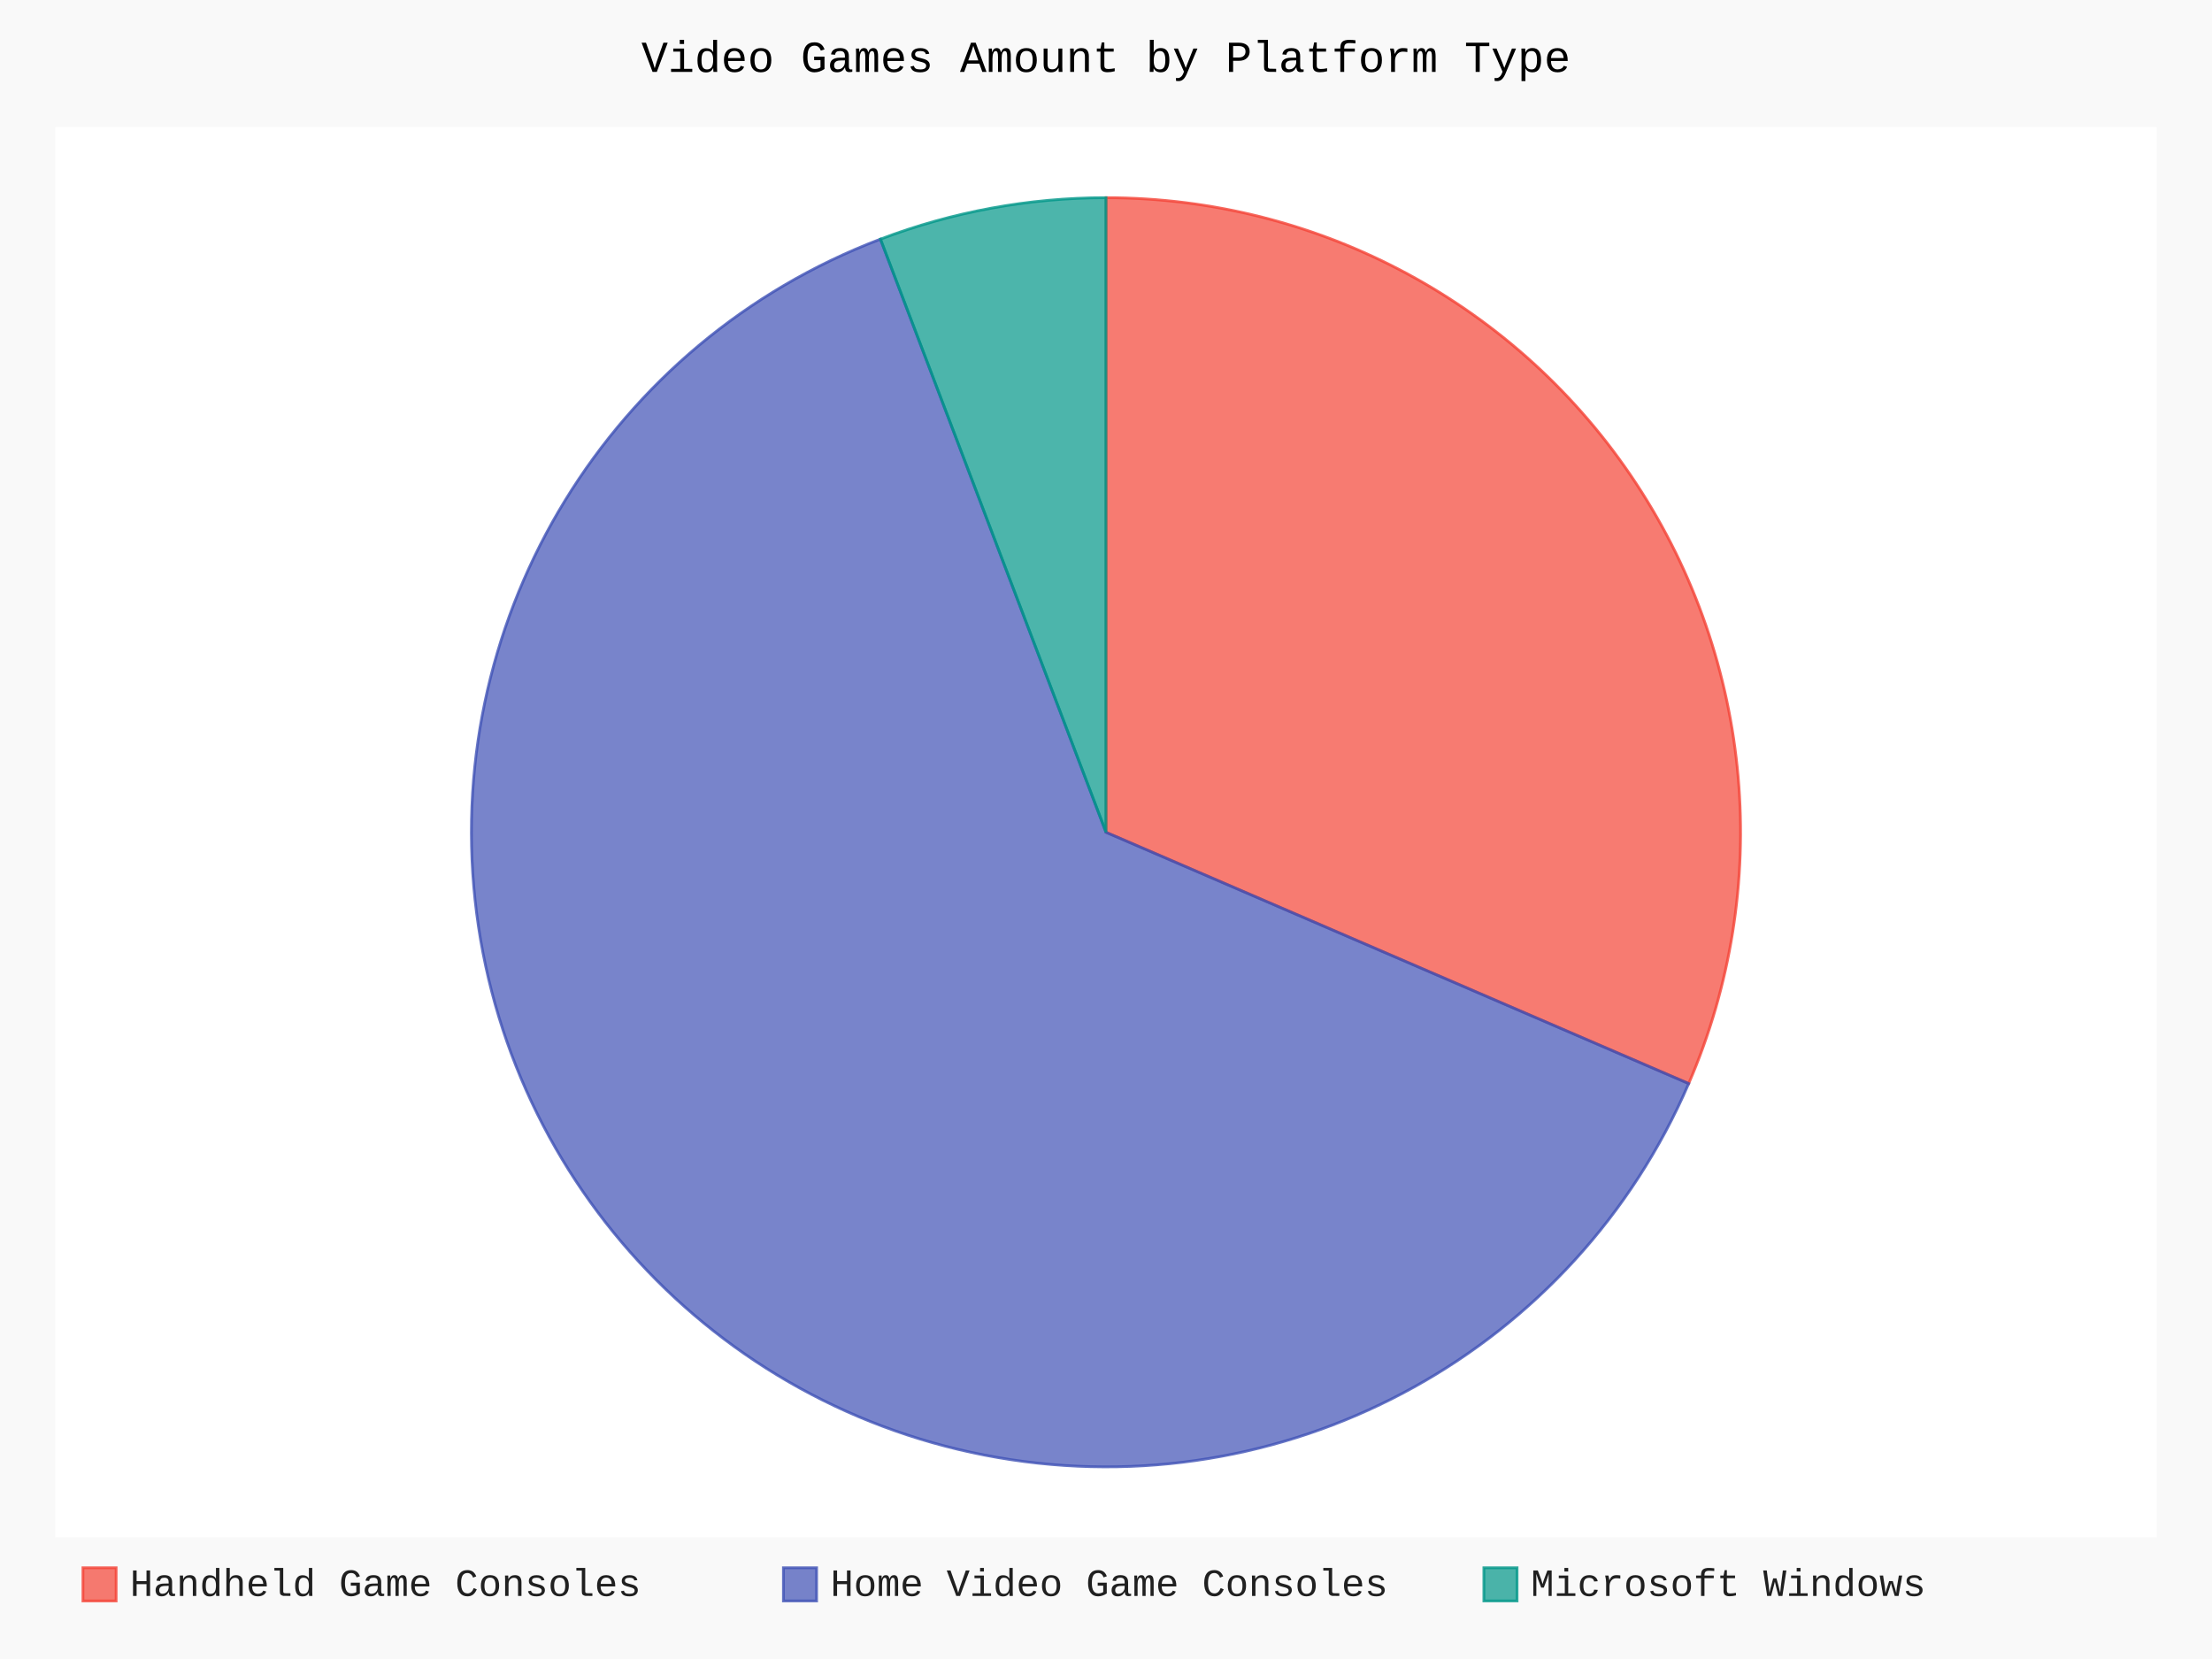
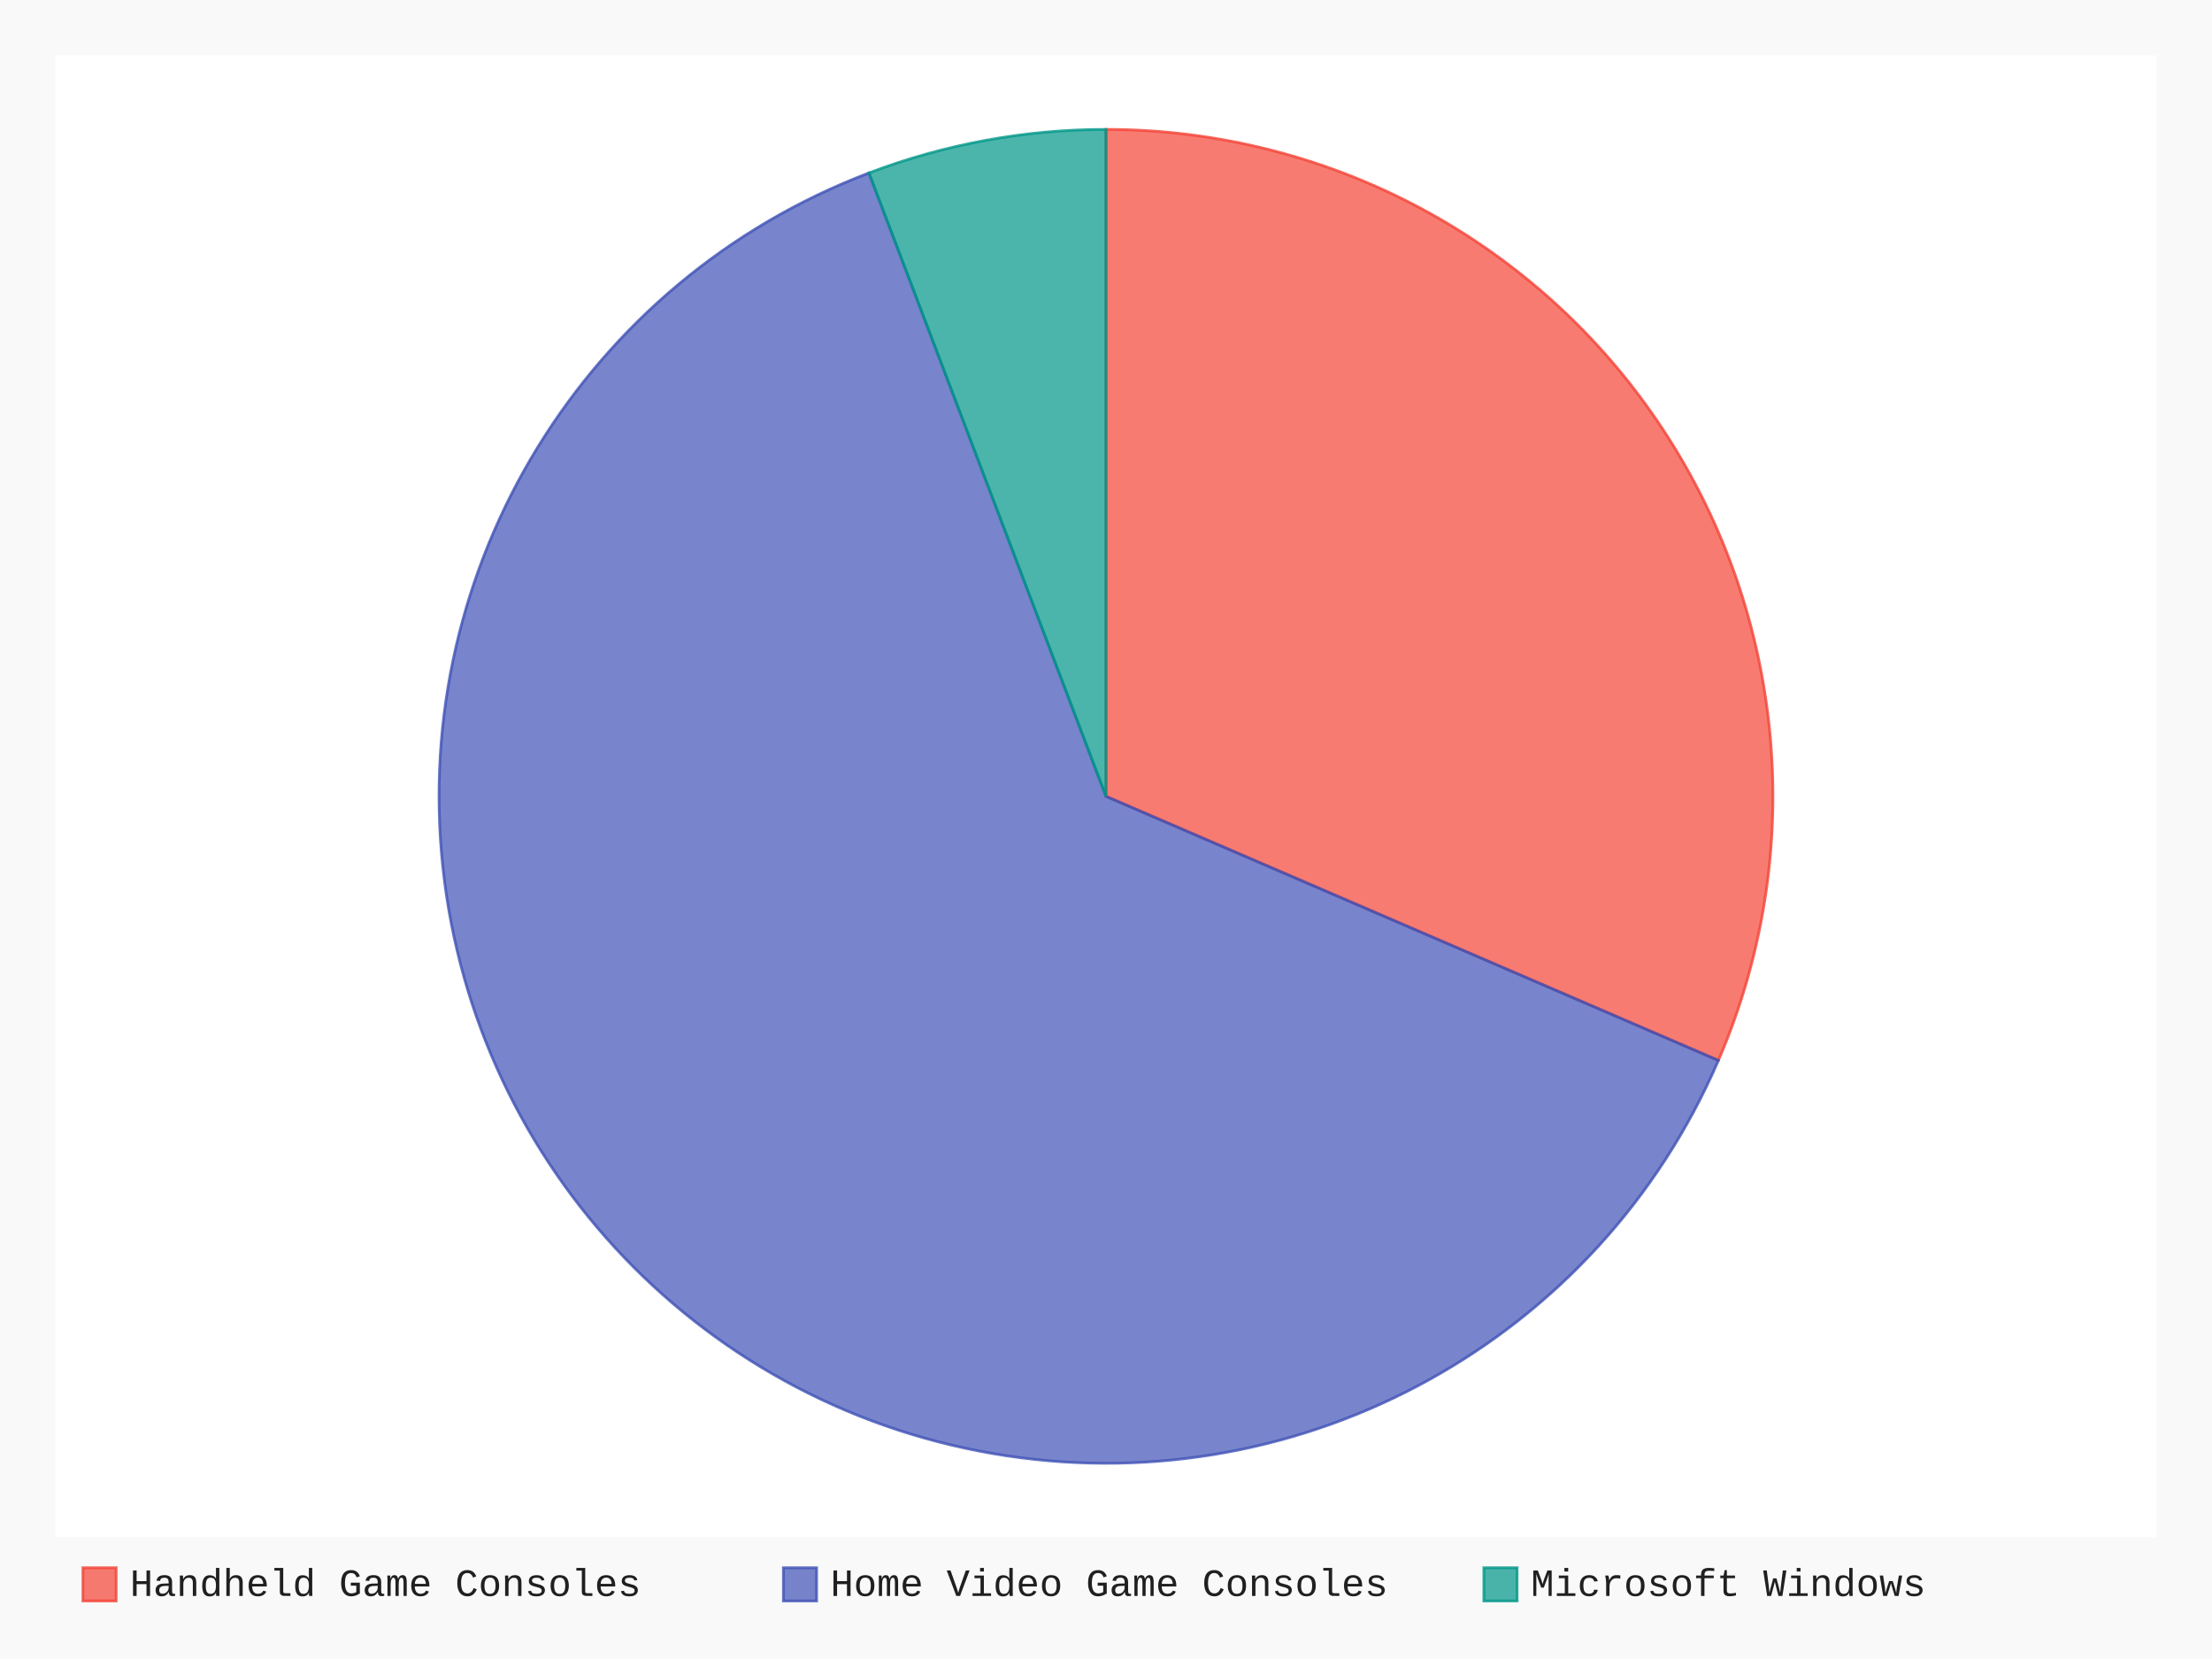
- <svg xmlns="http://www.w3.org/2000/svg" class="pygal-chart" id="chart-ce6d9943-f8fa-4f7b-8094-f5c68fadf38e" viewBox="0 0 800 600">
+ <svg xmlns="http://www.w3.org/2000/svg" class="pygal-chart" id="chart-2fa73d8d-e300-4860-a670-773e1dbbe20b" viewBox="0 0 800 600">
  <defs>
-     <style type="text/css">#chart-ce6d9943-f8fa-4f7b-8094-f5c68fadf38e{-webkit-user-select:none;-webkit-font-smoothing:antialiased;font-family:Consolas,"Liberation Mono",Menlo,Courier,monospace}#chart-ce6d9943-f8fa-4f7b-8094-f5c68fadf38e .title{font-family:Consolas,"Liberation Mono",Menlo,Courier,monospace;font-size:16px}#chart-ce6d9943-f8fa-4f7b-8094-f5c68fadf38e .legends .legend text{font-family:Consolas,"Liberation Mono",Menlo,Courier,monospace;font-size:14px}#chart-ce6d9943-f8fa-4f7b-8094-f5c68fadf38e .axis text{font-family:Consolas,"Liberation Mono",Menlo,Courier,monospace;font-size:10px}#chart-ce6d9943-f8fa-4f7b-8094-f5c68fadf38e .axis text.major{font-family:Consolas,"Liberation Mono",Menlo,Courier,monospace;font-size:10px}#chart-ce6d9943-f8fa-4f7b-8094-f5c68fadf38e .text-overlay text.value{font-family:Consolas,"Liberation Mono",Menlo,Courier,monospace;font-size:16px}#chart-ce6d9943-f8fa-4f7b-8094-f5c68fadf38e .text-overlay text.label{font-family:Consolas,"Liberation Mono",Menlo,Courier,monospace;font-size:10px}#chart-ce6d9943-f8fa-4f7b-8094-f5c68fadf38e .tooltip{font-family:Consolas,"Liberation Mono",Menlo,Courier,monospace;font-size:14px}#chart-ce6d9943-f8fa-4f7b-8094-f5c68fadf38e text.no_data{font-family:Consolas,"Liberation Mono",Menlo,Courier,monospace;font-size:64px}
- #chart-ce6d9943-f8fa-4f7b-8094-f5c68fadf38e{background-color:rgba(249,249,249,1)}#chart-ce6d9943-f8fa-4f7b-8094-f5c68fadf38e path,#chart-ce6d9943-f8fa-4f7b-8094-f5c68fadf38e line,#chart-ce6d9943-f8fa-4f7b-8094-f5c68fadf38e rect,#chart-ce6d9943-f8fa-4f7b-8094-f5c68fadf38e circle{-webkit-transition:150ms;-moz-transition:150ms;transition:150ms}#chart-ce6d9943-f8fa-4f7b-8094-f5c68fadf38e .graph &gt; .background{fill:rgba(249,249,249,1)}#chart-ce6d9943-f8fa-4f7b-8094-f5c68fadf38e .plot &gt; .background{fill:rgba(255,255,255,1)}#chart-ce6d9943-f8fa-4f7b-8094-f5c68fadf38e .graph{fill:rgba(0,0,0,.87)}#chart-ce6d9943-f8fa-4f7b-8094-f5c68fadf38e text.no_data{fill:rgba(0,0,0,1)}#chart-ce6d9943-f8fa-4f7b-8094-f5c68fadf38e .title{fill:rgba(0,0,0,1)}#chart-ce6d9943-f8fa-4f7b-8094-f5c68fadf38e .legends .legend text{fill:rgba(0,0,0,.87)}#chart-ce6d9943-f8fa-4f7b-8094-f5c68fadf38e .legends .legend:hover text{fill:rgba(0,0,0,1)}#chart-ce6d9943-f8fa-4f7b-8094-f5c68fadf38e .axis .line{stroke:rgba(0,0,0,1)}#chart-ce6d9943-f8fa-4f7b-8094-f5c68fadf38e .axis .guide.line{stroke:rgba(0,0,0,.54)}#chart-ce6d9943-f8fa-4f7b-8094-f5c68fadf38e .axis .major.line{stroke:rgba(0,0,0,.87)}#chart-ce6d9943-f8fa-4f7b-8094-f5c68fadf38e .axis text.major{fill:rgba(0,0,0,1)}#chart-ce6d9943-f8fa-4f7b-8094-f5c68fadf38e .axis.y .guides:hover .guide.line,#chart-ce6d9943-f8fa-4f7b-8094-f5c68fadf38e .line-graph .axis.x .guides:hover .guide.line,#chart-ce6d9943-f8fa-4f7b-8094-f5c68fadf38e .stackedline-graph .axis.x .guides:hover .guide.line,#chart-ce6d9943-f8fa-4f7b-8094-f5c68fadf38e .xy-graph .axis.x .guides:hover .guide.line{stroke:rgba(0,0,0,1)}#chart-ce6d9943-f8fa-4f7b-8094-f5c68fadf38e .axis .guides:hover text{fill:rgba(0,0,0,1)}#chart-ce6d9943-f8fa-4f7b-8094-f5c68fadf38e .reactive{fill-opacity:.7;stroke-opacity:.8}#chart-ce6d9943-f8fa-4f7b-8094-f5c68fadf38e .ci{stroke:rgba(0,0,0,.87)}#chart-ce6d9943-f8fa-4f7b-8094-f5c68fadf38e .reactive.active,#chart-ce6d9943-f8fa-4f7b-8094-f5c68fadf38e .active .reactive{fill-opacity:.8;stroke-opacity:.9;stroke-width:4}#chart-ce6d9943-f8fa-4f7b-8094-f5c68fadf38e .ci .reactive.active{stroke-width:1.5}#chart-ce6d9943-f8fa-4f7b-8094-f5c68fadf38e .series text{fill:rgba(0,0,0,1)}#chart-ce6d9943-f8fa-4f7b-8094-f5c68fadf38e .tooltip rect{fill:rgba(255,255,255,1);stroke:rgba(0,0,0,1);-webkit-transition:opacity 150ms;-moz-transition:opacity 150ms;transition:opacity 150ms}#chart-ce6d9943-f8fa-4f7b-8094-f5c68fadf38e .tooltip .label{fill:rgba(0,0,0,.87)}#chart-ce6d9943-f8fa-4f7b-8094-f5c68fadf38e .tooltip .label{fill:rgba(0,0,0,.87)}#chart-ce6d9943-f8fa-4f7b-8094-f5c68fadf38e .tooltip .legend{font-size:.8em;fill:rgba(0,0,0,.54)}#chart-ce6d9943-f8fa-4f7b-8094-f5c68fadf38e .tooltip .x_label{font-size:.6em;fill:rgba(0,0,0,1)}#chart-ce6d9943-f8fa-4f7b-8094-f5c68fadf38e .tooltip .xlink{font-size:.5em;text-decoration:underline}#chart-ce6d9943-f8fa-4f7b-8094-f5c68fadf38e .tooltip .value{font-size:1.5em}#chart-ce6d9943-f8fa-4f7b-8094-f5c68fadf38e .bound{font-size:.5em}#chart-ce6d9943-f8fa-4f7b-8094-f5c68fadf38e .max-value{font-size:.75em;fill:rgba(0,0,0,.54)}#chart-ce6d9943-f8fa-4f7b-8094-f5c68fadf38e .map-element{fill:rgba(255,255,255,1);stroke:rgba(0,0,0,.54) !important}#chart-ce6d9943-f8fa-4f7b-8094-f5c68fadf38e .map-element .reactive{fill-opacity:inherit;stroke-opacity:inherit}#chart-ce6d9943-f8fa-4f7b-8094-f5c68fadf38e .color-0,#chart-ce6d9943-f8fa-4f7b-8094-f5c68fadf38e .color-0 a:visited{stroke:#F44336;fill:#F44336}#chart-ce6d9943-f8fa-4f7b-8094-f5c68fadf38e .color-1,#chart-ce6d9943-f8fa-4f7b-8094-f5c68fadf38e .color-1 a:visited{stroke:#3F51B5;fill:#3F51B5}#chart-ce6d9943-f8fa-4f7b-8094-f5c68fadf38e .color-2,#chart-ce6d9943-f8fa-4f7b-8094-f5c68fadf38e .color-2 a:visited{stroke:#009688;fill:#009688}#chart-ce6d9943-f8fa-4f7b-8094-f5c68fadf38e .text-overlay .color-0 text{fill:black}#chart-ce6d9943-f8fa-4f7b-8094-f5c68fadf38e .text-overlay .color-1 text{fill:black}#chart-ce6d9943-f8fa-4f7b-8094-f5c68fadf38e .text-overlay .color-2 text{fill:black}
- #chart-ce6d9943-f8fa-4f7b-8094-f5c68fadf38e text.no_data{text-anchor:middle}#chart-ce6d9943-f8fa-4f7b-8094-f5c68fadf38e .guide.line{fill:none}#chart-ce6d9943-f8fa-4f7b-8094-f5c68fadf38e .centered{text-anchor:middle}#chart-ce6d9943-f8fa-4f7b-8094-f5c68fadf38e .title{text-anchor:middle}#chart-ce6d9943-f8fa-4f7b-8094-f5c68fadf38e .legends .legend text{fill-opacity:1}#chart-ce6d9943-f8fa-4f7b-8094-f5c68fadf38e .axis.x text{text-anchor:middle}#chart-ce6d9943-f8fa-4f7b-8094-f5c68fadf38e .axis.x:not(.web) text[transform]{text-anchor:start}#chart-ce6d9943-f8fa-4f7b-8094-f5c68fadf38e .axis.x:not(.web) text[transform].backwards{text-anchor:end}#chart-ce6d9943-f8fa-4f7b-8094-f5c68fadf38e .axis.y text{text-anchor:end}#chart-ce6d9943-f8fa-4f7b-8094-f5c68fadf38e .axis.y text[transform].backwards{text-anchor:start}#chart-ce6d9943-f8fa-4f7b-8094-f5c68fadf38e .axis.y2 text{text-anchor:start}#chart-ce6d9943-f8fa-4f7b-8094-f5c68fadf38e .axis.y2 text[transform].backwards{text-anchor:end}#chart-ce6d9943-f8fa-4f7b-8094-f5c68fadf38e .axis .guide.line{stroke-dasharray:4,4}#chart-ce6d9943-f8fa-4f7b-8094-f5c68fadf38e .axis .major.guide.line{stroke-dasharray:6,6}#chart-ce6d9943-f8fa-4f7b-8094-f5c68fadf38e .horizontal .axis.y .guide.line,#chart-ce6d9943-f8fa-4f7b-8094-f5c68fadf38e .horizontal .axis.y2 .guide.line,#chart-ce6d9943-f8fa-4f7b-8094-f5c68fadf38e .vertical .axis.x .guide.line{opacity:0}#chart-ce6d9943-f8fa-4f7b-8094-f5c68fadf38e .horizontal .axis.always_show .guide.line,#chart-ce6d9943-f8fa-4f7b-8094-f5c68fadf38e .vertical .axis.always_show .guide.line{opacity:1 !important}#chart-ce6d9943-f8fa-4f7b-8094-f5c68fadf38e .axis.y .guides:hover .guide.line,#chart-ce6d9943-f8fa-4f7b-8094-f5c68fadf38e .axis.y2 .guides:hover .guide.line,#chart-ce6d9943-f8fa-4f7b-8094-f5c68fadf38e .axis.x .guides:hover .guide.line{opacity:1}#chart-ce6d9943-f8fa-4f7b-8094-f5c68fadf38e .axis .guides:hover text{opacity:1}#chart-ce6d9943-f8fa-4f7b-8094-f5c68fadf38e .nofill{fill:none}#chart-ce6d9943-f8fa-4f7b-8094-f5c68fadf38e .subtle-fill{fill-opacity:.2}#chart-ce6d9943-f8fa-4f7b-8094-f5c68fadf38e .dot{stroke-width:1px;fill-opacity:1}#chart-ce6d9943-f8fa-4f7b-8094-f5c68fadf38e .dot.active{stroke-width:5px}#chart-ce6d9943-f8fa-4f7b-8094-f5c68fadf38e .dot.negative{fill:transparent}#chart-ce6d9943-f8fa-4f7b-8094-f5c68fadf38e text,#chart-ce6d9943-f8fa-4f7b-8094-f5c68fadf38e tspan{stroke:none !important}#chart-ce6d9943-f8fa-4f7b-8094-f5c68fadf38e .series text.active{opacity:1}#chart-ce6d9943-f8fa-4f7b-8094-f5c68fadf38e .tooltip rect{fill-opacity:.95;stroke-width:.5}#chart-ce6d9943-f8fa-4f7b-8094-f5c68fadf38e .tooltip text{fill-opacity:1}#chart-ce6d9943-f8fa-4f7b-8094-f5c68fadf38e .showable{visibility:hidden}#chart-ce6d9943-f8fa-4f7b-8094-f5c68fadf38e .showable.shown{visibility:visible}#chart-ce6d9943-f8fa-4f7b-8094-f5c68fadf38e .gauge-background{fill:rgba(229,229,229,1);stroke:none}#chart-ce6d9943-f8fa-4f7b-8094-f5c68fadf38e .bg-lines{stroke:rgba(249,249,249,1);stroke-width:2px}</style>
+     <style type="text/css">#chart-2fa73d8d-e300-4860-a670-773e1dbbe20b{-webkit-user-select:none;-webkit-font-smoothing:antialiased;font-family:Consolas,"Liberation Mono",Menlo,Courier,monospace}#chart-2fa73d8d-e300-4860-a670-773e1dbbe20b .title{font-family:Consolas,"Liberation Mono",Menlo,Courier,monospace;font-size:16px}#chart-2fa73d8d-e300-4860-a670-773e1dbbe20b .legends .legend text{font-family:Consolas,"Liberation Mono",Menlo,Courier,monospace;font-size:14px}#chart-2fa73d8d-e300-4860-a670-773e1dbbe20b .axis text{font-family:Consolas,"Liberation Mono",Menlo,Courier,monospace;font-size:10px}#chart-2fa73d8d-e300-4860-a670-773e1dbbe20b .axis text.major{font-family:Consolas,"Liberation Mono",Menlo,Courier,monospace;font-size:10px}#chart-2fa73d8d-e300-4860-a670-773e1dbbe20b .text-overlay text.value{font-family:Consolas,"Liberation Mono",Menlo,Courier,monospace;font-size:16px}#chart-2fa73d8d-e300-4860-a670-773e1dbbe20b .text-overlay text.label{font-family:Consolas,"Liberation Mono",Menlo,Courier,monospace;font-size:10px}#chart-2fa73d8d-e300-4860-a670-773e1dbbe20b .tooltip{font-family:Consolas,"Liberation Mono",Menlo,Courier,monospace;font-size:14px}#chart-2fa73d8d-e300-4860-a670-773e1dbbe20b text.no_data{font-family:Consolas,"Liberation Mono",Menlo,Courier,monospace;font-size:64px}
+ #chart-2fa73d8d-e300-4860-a670-773e1dbbe20b{background-color:rgba(249,249,249,1)}#chart-2fa73d8d-e300-4860-a670-773e1dbbe20b path,#chart-2fa73d8d-e300-4860-a670-773e1dbbe20b line,#chart-2fa73d8d-e300-4860-a670-773e1dbbe20b rect,#chart-2fa73d8d-e300-4860-a670-773e1dbbe20b circle{-webkit-transition:150ms;-moz-transition:150ms;transition:150ms}#chart-2fa73d8d-e300-4860-a670-773e1dbbe20b .graph &gt; .background{fill:rgba(249,249,249,1)}#chart-2fa73d8d-e300-4860-a670-773e1dbbe20b .plot &gt; .background{fill:rgba(255,255,255,1)}#chart-2fa73d8d-e300-4860-a670-773e1dbbe20b .graph{fill:rgba(0,0,0,.87)}#chart-2fa73d8d-e300-4860-a670-773e1dbbe20b text.no_data{fill:rgba(0,0,0,1)}#chart-2fa73d8d-e300-4860-a670-773e1dbbe20b .title{fill:rgba(0,0,0,1)}#chart-2fa73d8d-e300-4860-a670-773e1dbbe20b .legends .legend text{fill:rgba(0,0,0,.87)}#chart-2fa73d8d-e300-4860-a670-773e1dbbe20b .legends .legend:hover text{fill:rgba(0,0,0,1)}#chart-2fa73d8d-e300-4860-a670-773e1dbbe20b .axis .line{stroke:rgba(0,0,0,1)}#chart-2fa73d8d-e300-4860-a670-773e1dbbe20b .axis .guide.line{stroke:rgba(0,0,0,.54)}#chart-2fa73d8d-e300-4860-a670-773e1dbbe20b .axis .major.line{stroke:rgba(0,0,0,.87)}#chart-2fa73d8d-e300-4860-a670-773e1dbbe20b .axis text.major{fill:rgba(0,0,0,1)}#chart-2fa73d8d-e300-4860-a670-773e1dbbe20b .axis.y .guides:hover .guide.line,#chart-2fa73d8d-e300-4860-a670-773e1dbbe20b .line-graph .axis.x .guides:hover .guide.line,#chart-2fa73d8d-e300-4860-a670-773e1dbbe20b .stackedline-graph .axis.x .guides:hover .guide.line,#chart-2fa73d8d-e300-4860-a670-773e1dbbe20b .xy-graph .axis.x .guides:hover .guide.line{stroke:rgba(0,0,0,1)}#chart-2fa73d8d-e300-4860-a670-773e1dbbe20b .axis .guides:hover text{fill:rgba(0,0,0,1)}#chart-2fa73d8d-e300-4860-a670-773e1dbbe20b .reactive{fill-opacity:.7;stroke-opacity:.8}#chart-2fa73d8d-e300-4860-a670-773e1dbbe20b .ci{stroke:rgba(0,0,0,.87)}#chart-2fa73d8d-e300-4860-a670-773e1dbbe20b .reactive.active,#chart-2fa73d8d-e300-4860-a670-773e1dbbe20b .active .reactive{fill-opacity:.8;stroke-opacity:.9;stroke-width:4}#chart-2fa73d8d-e300-4860-a670-773e1dbbe20b .ci .reactive.active{stroke-width:1.5}#chart-2fa73d8d-e300-4860-a670-773e1dbbe20b .series text{fill:rgba(0,0,0,1)}#chart-2fa73d8d-e300-4860-a670-773e1dbbe20b .tooltip rect{fill:rgba(255,255,255,1);stroke:rgba(0,0,0,1);-webkit-transition:opacity 150ms;-moz-transition:opacity 150ms;transition:opacity 150ms}#chart-2fa73d8d-e300-4860-a670-773e1dbbe20b .tooltip .label{fill:rgba(0,0,0,.87)}#chart-2fa73d8d-e300-4860-a670-773e1dbbe20b .tooltip .label{fill:rgba(0,0,0,.87)}#chart-2fa73d8d-e300-4860-a670-773e1dbbe20b .tooltip .legend{font-size:.8em;fill:rgba(0,0,0,.54)}#chart-2fa73d8d-e300-4860-a670-773e1dbbe20b .tooltip .x_label{font-size:.6em;fill:rgba(0,0,0,1)}#chart-2fa73d8d-e300-4860-a670-773e1dbbe20b .tooltip .xlink{font-size:.5em;text-decoration:underline}#chart-2fa73d8d-e300-4860-a670-773e1dbbe20b .tooltip .value{font-size:1.5em}#chart-2fa73d8d-e300-4860-a670-773e1dbbe20b .bound{font-size:.5em}#chart-2fa73d8d-e300-4860-a670-773e1dbbe20b .max-value{font-size:.75em;fill:rgba(0,0,0,.54)}#chart-2fa73d8d-e300-4860-a670-773e1dbbe20b .map-element{fill:rgba(255,255,255,1);stroke:rgba(0,0,0,.54) !important}#chart-2fa73d8d-e300-4860-a670-773e1dbbe20b .map-element .reactive{fill-opacity:inherit;stroke-opacity:inherit}#chart-2fa73d8d-e300-4860-a670-773e1dbbe20b .color-0,#chart-2fa73d8d-e300-4860-a670-773e1dbbe20b .color-0 a:visited{stroke:#F44336;fill:#F44336}#chart-2fa73d8d-e300-4860-a670-773e1dbbe20b .color-1,#chart-2fa73d8d-e300-4860-a670-773e1dbbe20b .color-1 a:visited{stroke:#3F51B5;fill:#3F51B5}#chart-2fa73d8d-e300-4860-a670-773e1dbbe20b .color-2,#chart-2fa73d8d-e300-4860-a670-773e1dbbe20b .color-2 a:visited{stroke:#009688;fill:#009688}#chart-2fa73d8d-e300-4860-a670-773e1dbbe20b .text-overlay .color-0 text{fill:black}#chart-2fa73d8d-e300-4860-a670-773e1dbbe20b .text-overlay .color-1 text{fill:black}#chart-2fa73d8d-e300-4860-a670-773e1dbbe20b .text-overlay .color-2 text{fill:black}
+ #chart-2fa73d8d-e300-4860-a670-773e1dbbe20b text.no_data{text-anchor:middle}#chart-2fa73d8d-e300-4860-a670-773e1dbbe20b .guide.line{fill:none}#chart-2fa73d8d-e300-4860-a670-773e1dbbe20b .centered{text-anchor:middle}#chart-2fa73d8d-e300-4860-a670-773e1dbbe20b .title{text-anchor:middle}#chart-2fa73d8d-e300-4860-a670-773e1dbbe20b .legends .legend text{fill-opacity:1}#chart-2fa73d8d-e300-4860-a670-773e1dbbe20b .axis.x text{text-anchor:middle}#chart-2fa73d8d-e300-4860-a670-773e1dbbe20b .axis.x:not(.web) text[transform]{text-anchor:start}#chart-2fa73d8d-e300-4860-a670-773e1dbbe20b .axis.x:not(.web) text[transform].backwards{text-anchor:end}#chart-2fa73d8d-e300-4860-a670-773e1dbbe20b .axis.y text{text-anchor:end}#chart-2fa73d8d-e300-4860-a670-773e1dbbe20b .axis.y text[transform].backwards{text-anchor:start}#chart-2fa73d8d-e300-4860-a670-773e1dbbe20b .axis.y2 text{text-anchor:start}#chart-2fa73d8d-e300-4860-a670-773e1dbbe20b .axis.y2 text[transform].backwards{text-anchor:end}#chart-2fa73d8d-e300-4860-a670-773e1dbbe20b .axis .guide.line{stroke-dasharray:4,4}#chart-2fa73d8d-e300-4860-a670-773e1dbbe20b .axis .major.guide.line{stroke-dasharray:6,6}#chart-2fa73d8d-e300-4860-a670-773e1dbbe20b .horizontal .axis.y .guide.line,#chart-2fa73d8d-e300-4860-a670-773e1dbbe20b .horizontal .axis.y2 .guide.line,#chart-2fa73d8d-e300-4860-a670-773e1dbbe20b .vertical .axis.x .guide.line{opacity:0}#chart-2fa73d8d-e300-4860-a670-773e1dbbe20b .horizontal .axis.always_show .guide.line,#chart-2fa73d8d-e300-4860-a670-773e1dbbe20b .vertical .axis.always_show .guide.line{opacity:1 !important}#chart-2fa73d8d-e300-4860-a670-773e1dbbe20b .axis.y .guides:hover .guide.line,#chart-2fa73d8d-e300-4860-a670-773e1dbbe20b .axis.y2 .guides:hover .guide.line,#chart-2fa73d8d-e300-4860-a670-773e1dbbe20b .axis.x .guides:hover .guide.line{opacity:1}#chart-2fa73d8d-e300-4860-a670-773e1dbbe20b .axis .guides:hover text{opacity:1}#chart-2fa73d8d-e300-4860-a670-773e1dbbe20b .nofill{fill:none}#chart-2fa73d8d-e300-4860-a670-773e1dbbe20b .subtle-fill{fill-opacity:.2}#chart-2fa73d8d-e300-4860-a670-773e1dbbe20b .dot{stroke-width:1px;fill-opacity:1}#chart-2fa73d8d-e300-4860-a670-773e1dbbe20b .dot.active{stroke-width:5px}#chart-2fa73d8d-e300-4860-a670-773e1dbbe20b .dot.negative{fill:transparent}#chart-2fa73d8d-e300-4860-a670-773e1dbbe20b text,#chart-2fa73d8d-e300-4860-a670-773e1dbbe20b tspan{stroke:none !important}#chart-2fa73d8d-e300-4860-a670-773e1dbbe20b .series text.active{opacity:1}#chart-2fa73d8d-e300-4860-a670-773e1dbbe20b .tooltip rect{fill-opacity:.95;stroke-width:.5}#chart-2fa73d8d-e300-4860-a670-773e1dbbe20b .tooltip text{fill-opacity:1}#chart-2fa73d8d-e300-4860-a670-773e1dbbe20b .showable{visibility:hidden}#chart-2fa73d8d-e300-4860-a670-773e1dbbe20b .showable.shown{visibility:visible}#chart-2fa73d8d-e300-4860-a670-773e1dbbe20b .gauge-background{fill:rgba(229,229,229,1);stroke:none}#chart-2fa73d8d-e300-4860-a670-773e1dbbe20b .bg-lines{stroke:rgba(249,249,249,1);stroke-width:2px}</style>
  </defs>
  <g class="graph pie-graph vertical">
    <rect class="background" height="600" width="800" x="0" y="0" />
-     <g class="plot" transform="translate(20, 46)">
-       <rect class="background" height="510.0" width="760" x="0" y="0" />
+     <g class="plot" transform="translate(20, 20)">
+       <rect class="background" height="536.0" width="760" x="0" y="0" />
      <g class="series serie-0 color-0">
        <g class="slices">
          <g class="slice">
-             <path class="slice reactive tooltip-trigger" d="M380 25.5 A229.5 229.5 0 0 1 590.741 345.877 L380 255 A0 0 0 0 0 380 255 z" />
+             <path class="slice reactive tooltip-trigger" d="M380 26.8 A241.2 241.2 0 0 1 601.484 363.51 L380 268 A0 0 0 0 0 380 268 z" />
          </g>
        </g>
      </g>
      <g class="series serie-1 color-1">
        <g class="slices">
          <g class="slice">
-             <path class="slice reactive tooltip-trigger" d="M590.741 345.877 A229.5 229.5 0 1 1 298.421 40.489 L380 255 A0 0 0 1 0 380 255 z" />
+             <path class="slice reactive tooltip-trigger" d="M601.484 363.51 A241.2 241.2 0 1 1 294.262 42.553 L380 268 A0 0 0 1 0 380 268 z" />
          </g>
        </g>
      </g>
      <g class="series serie-2 color-2">
        <g class="slices">
          <g class="slice">
-             <path class="slice reactive tooltip-trigger" d="M298.421 40.489 A229.5 229.5 0 0 1 380 25.5 L380 255 A0 0 0 0 0 380 255 z" />
+             <path class="slice reactive tooltip-trigger" d="M294.262 42.553 A241.2 241.2 0 0 1 380 26.8 L380 268 A0 0 0 0 0 380 268 z" />
          </g>
        </g>
      </g>
    </g>
-     <g class="titles">
-       <text class="title plot_title" x="400.0" y="26">Video Games Amount by Platform Type</text>
-     </g>
-     <g class="plot overlay" transform="translate(20, 46)">
+     <g class="titles" />
+     <g class="plot overlay" transform="translate(20, 20)">
      <g class="series serie-0 color-0" />
      <g class="series serie-1 color-1" />
      <g class="series serie-2 color-2" />
    </g>
-     <g class="plot text-overlay" transform="translate(20, 46)">
+     <g class="plot text-overlay" transform="translate(20, 20)">
      <g class="series serie-0 color-0" />
      <g class="series serie-1 color-1" />
      <g class="series serie-2 color-2" />
    </g>
-     <g class="plot tooltip-overlay" transform="translate(20, 46)">
+     <g class="plot tooltip-overlay" transform="translate(20, 20)">
      <g class="tooltip" style="opacity: 0" transform="translate(0 0)">
        <rect class="tooltip-box" height="0" rx="0" ry="0" width="0" />
        <g class="text" />
      </g>
    </g>
    <g class="legends" transform="translate(30, 566)">
      <g class="legend reactive activate-serie" id="activate-serie-0">
        <rect class="color-0 reactive" height="12" width="12" x="0.0" y="1.0" />
        <text x="17.0" y="11.2">Handheld Game Consoles</text>
      </g>
      <g class="legend reactive activate-serie" id="activate-serie-1">
        <rect class="color-1 reactive" height="12" width="12" x="253.333" y="1.0" />
        <text x="270.333" y="11.2">Home Video Game Consoles</text>
      </g>
      <g class="legend reactive activate-serie" id="activate-serie-2">
        <rect class="color-2 reactive" height="12" width="12" x="506.667" y="1.0" />
        <text x="523.667" y="11.2">Microsoft Windows</text>
      </g>
    </g>
  </g>
</svg>
